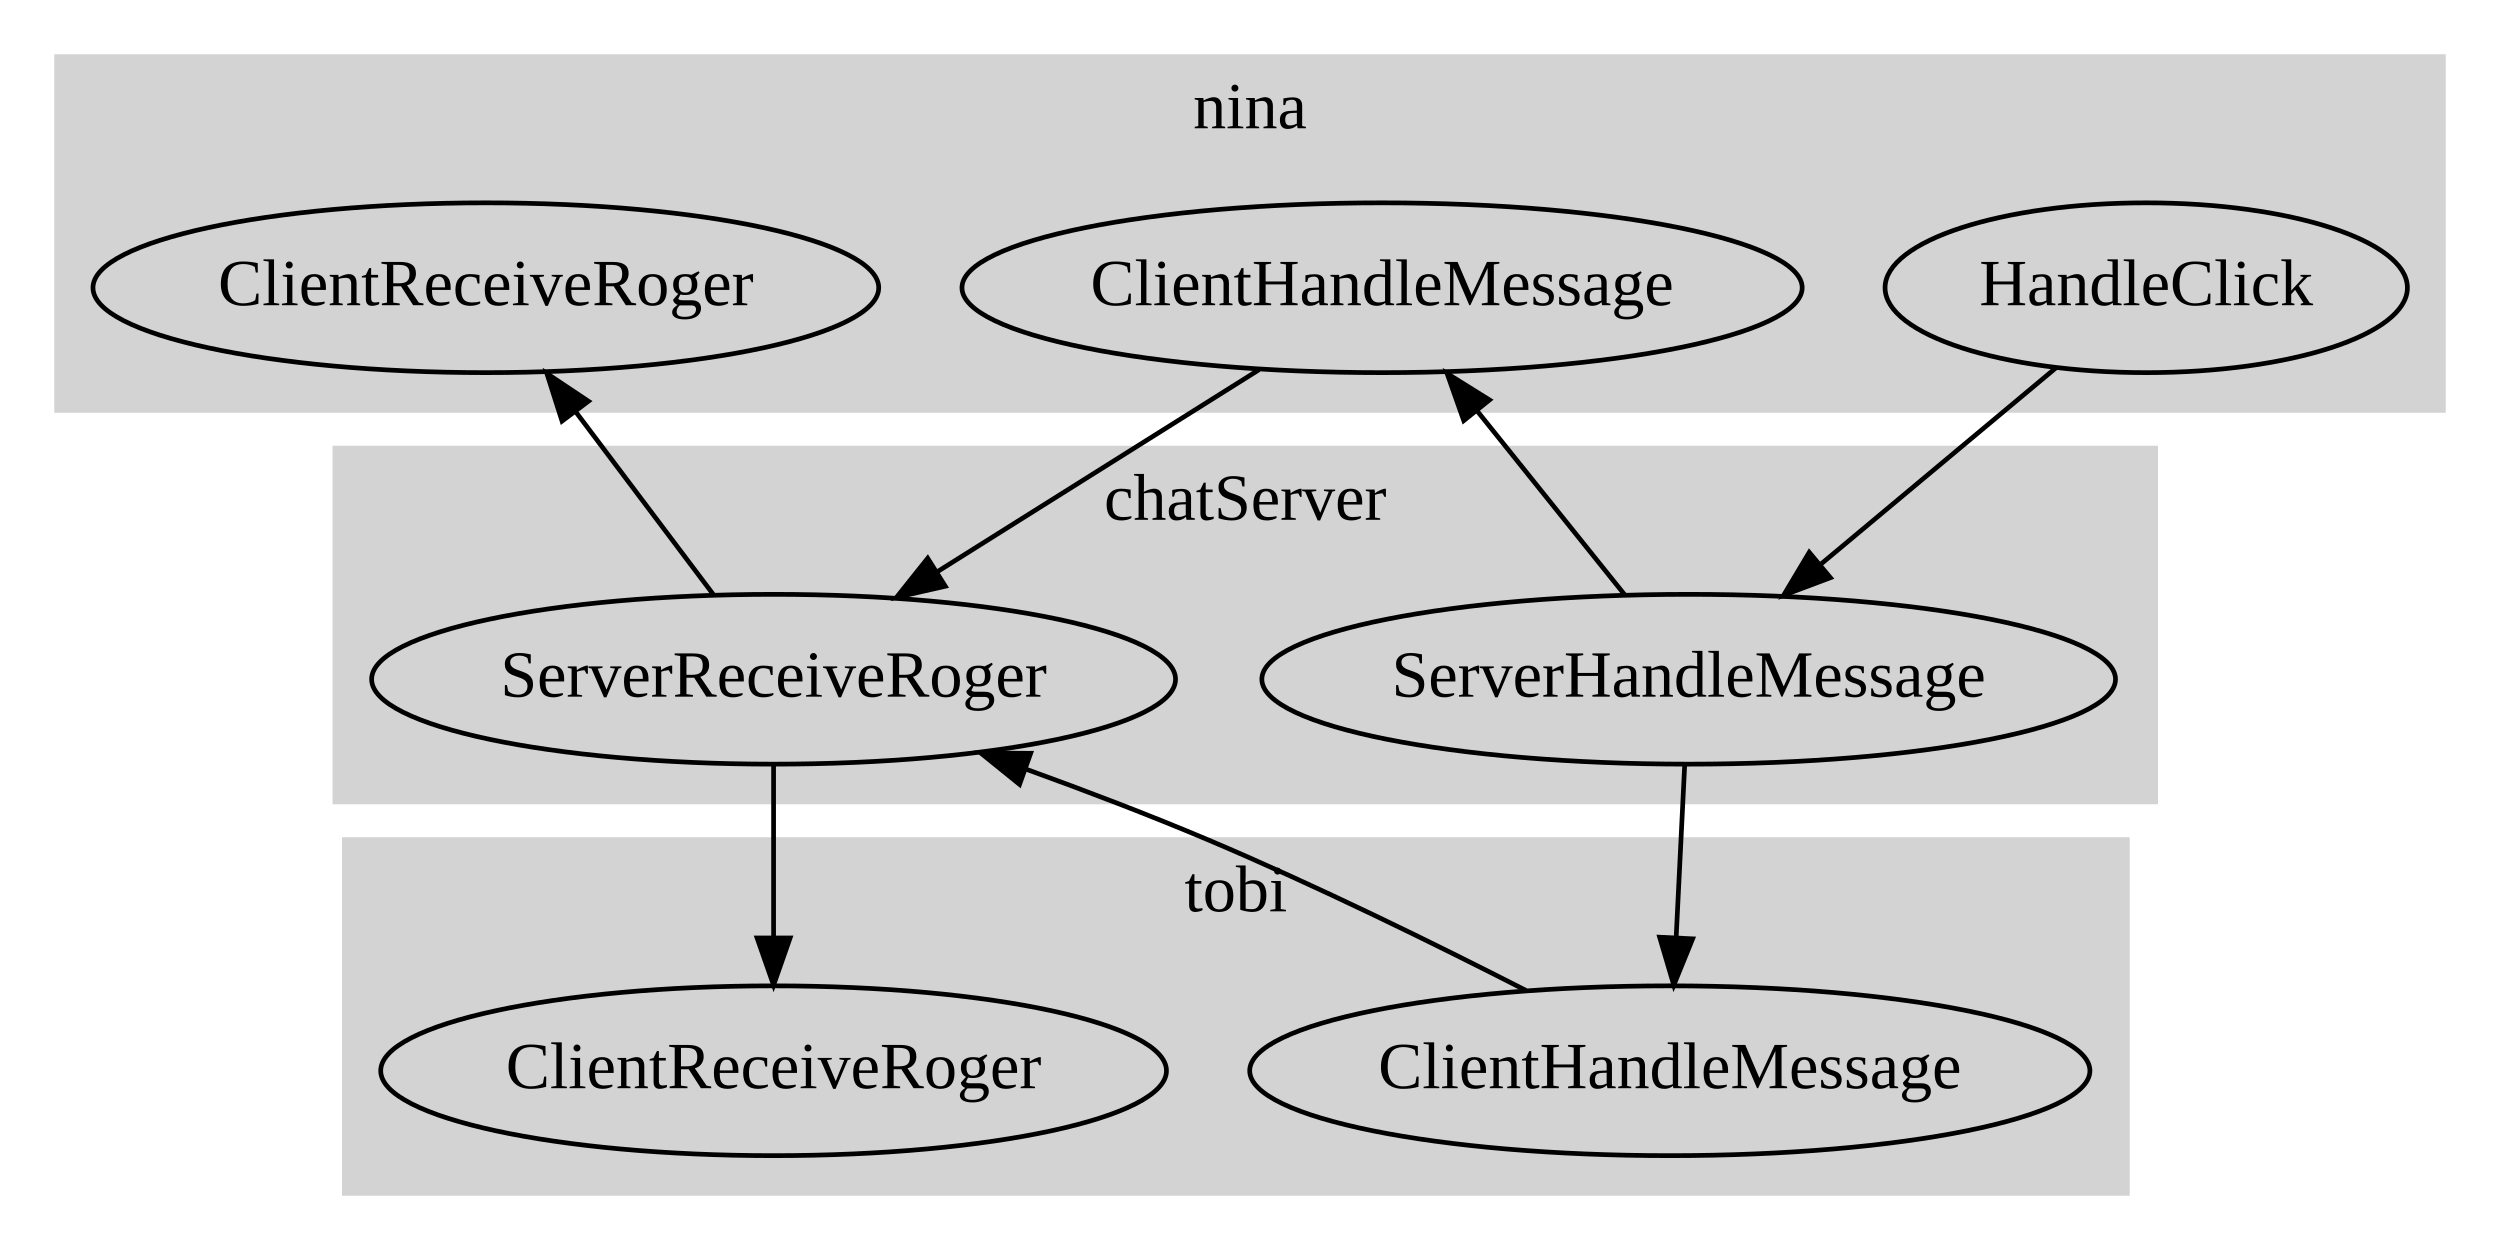
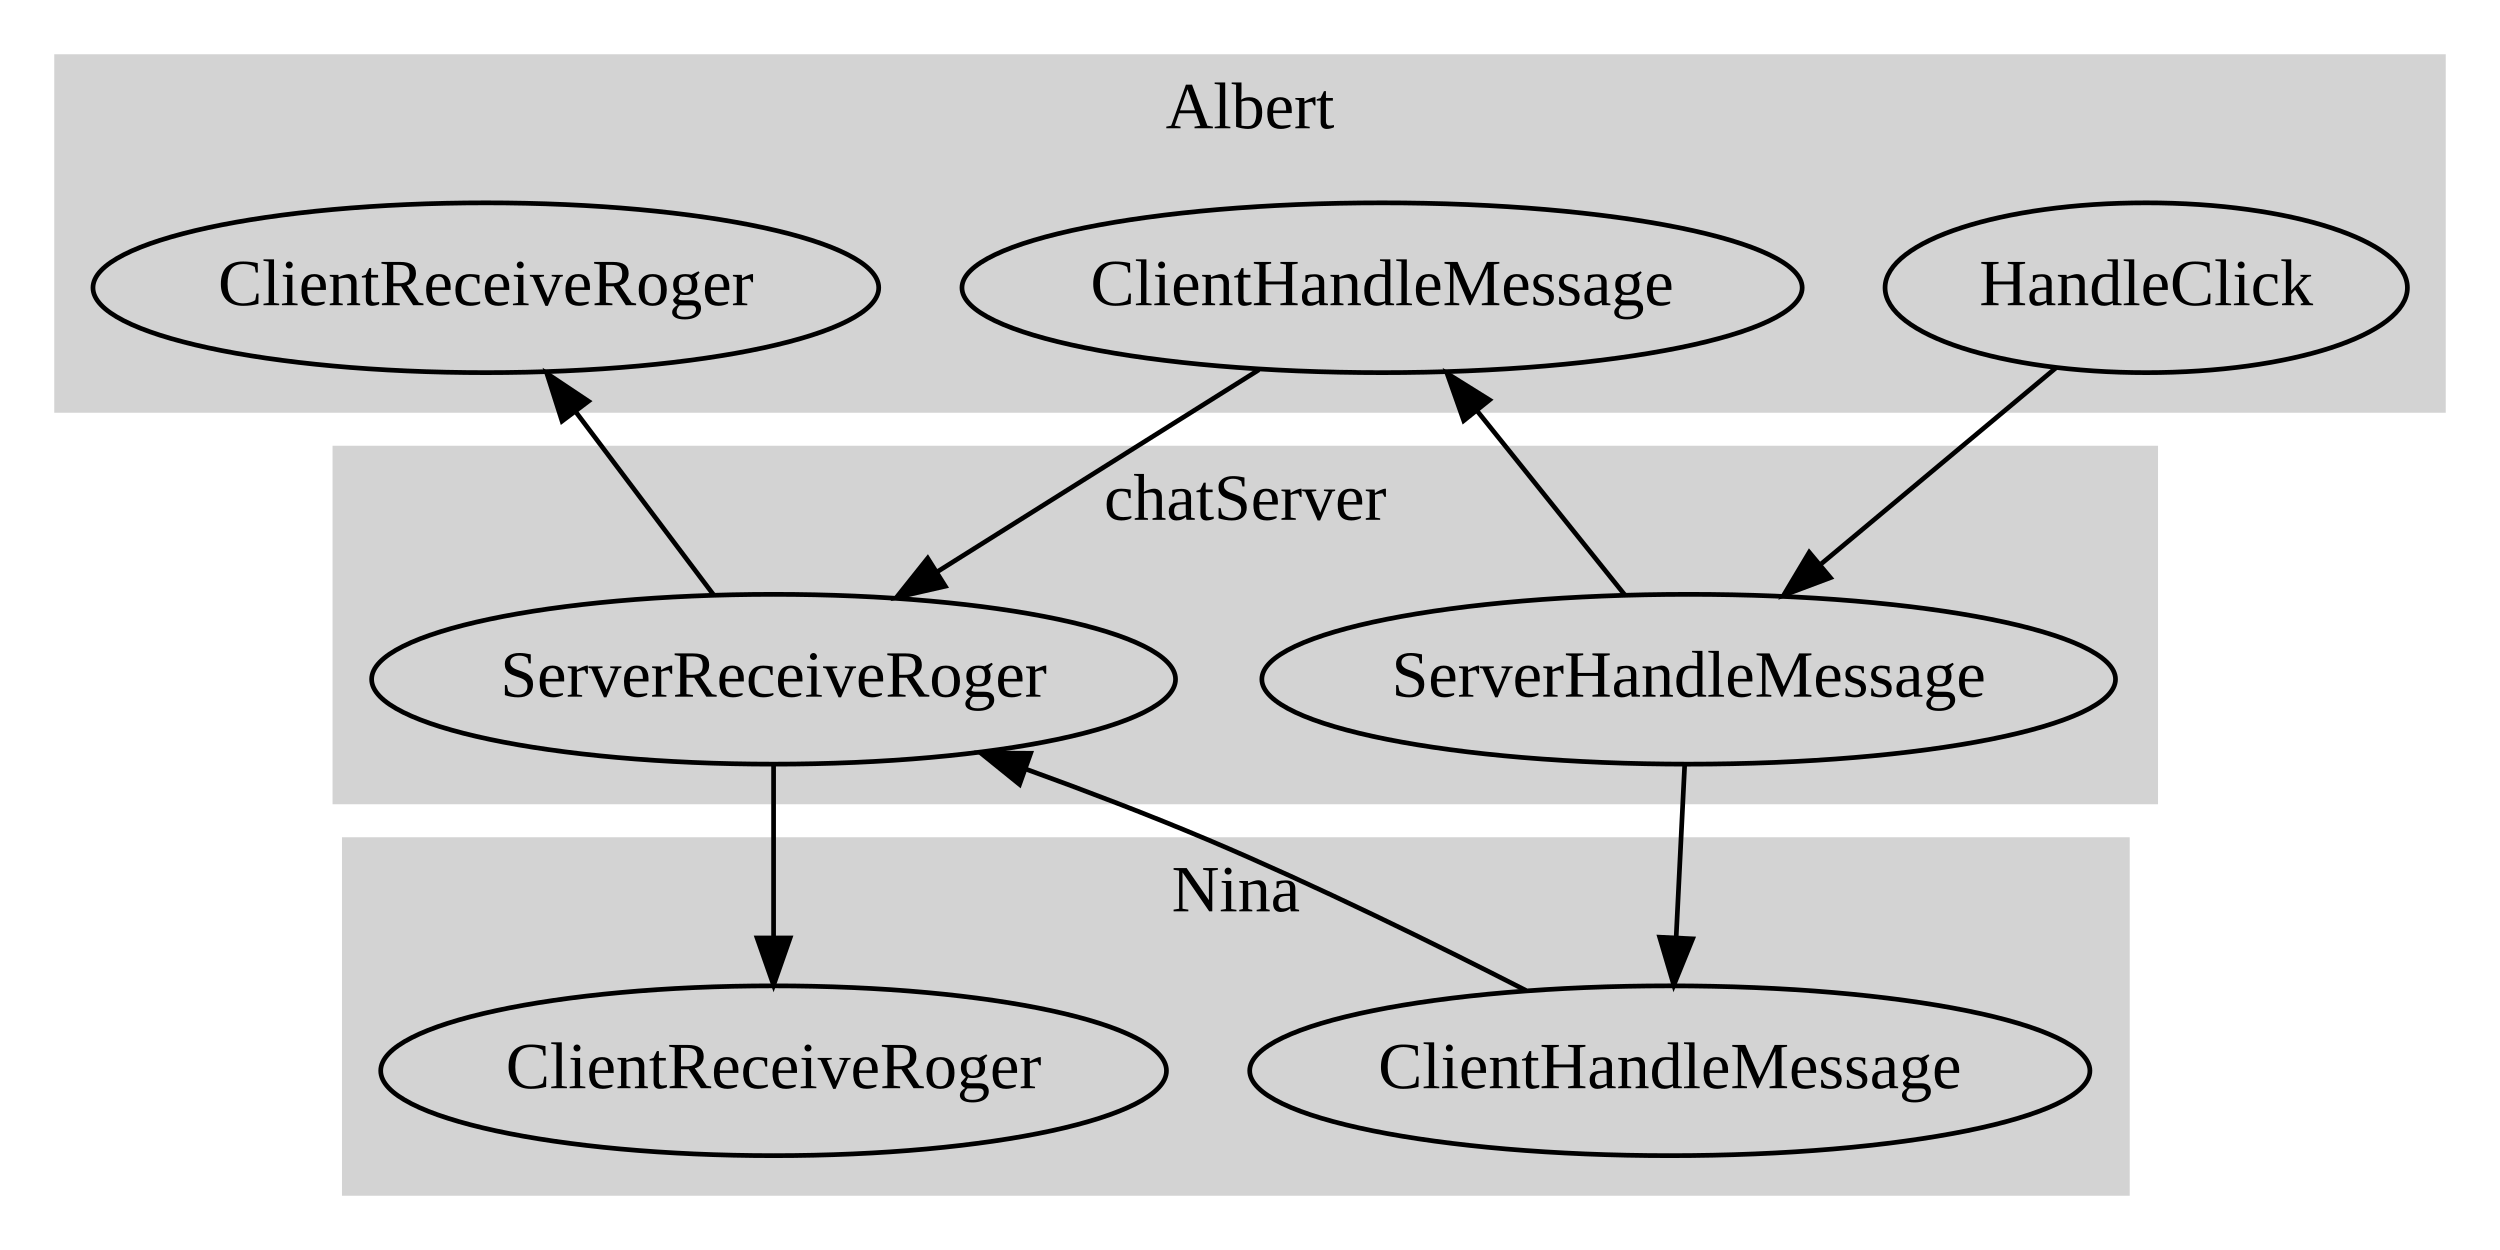
<svg xmlns="http://www.w3.org/2000/svg" width="530pt" height="265pt" viewBox="0.00 0.00 530.00 265.00">
  <g id="graph1" class="graph" transform="scale(1 1) rotate(0) translate(4 261)">
    <polygon fill="white" stroke="white" points="-4,5 -4,-261 527,-261 527,5 -4,5" />
    <g id="graph2" class="cluster">
      <polygon fill="lightgrey" stroke="lightgrey" points="8,-174 8,-249 514,-249 514,-174 8,-174" />
-       <text text-anchor="middle" x="261" y="-233.8" font-family="Times New Roman,serif" font-size="14.00">nina</text>
+       <text text-anchor="middle" x="261" y="-233.8" font-family="Times New Roman,serif" font-size="14.00">Albert</text>
    </g>
    <g id="graph3" class="cluster">
      <polygon fill="lightgrey" stroke="lightgrey" points="67,-91 67,-166 453,-166 453,-91 67,-91" />
      <text text-anchor="middle" x="260" y="-150.8" font-family="Times New Roman,serif" font-size="14.00">chatServer</text>
    </g>
    <g id="graph4" class="cluster">
      <polygon fill="lightgrey" stroke="lightgrey" points="69,-8 69,-83 447,-83 447,-8 69,-8" />
-       <text text-anchor="middle" x="258" y="-67.8" font-family="Times New Roman,serif" font-size="14.00">tobi</text>
+       <text text-anchor="middle" x="258" y="-67.8" font-family="Times New Roman,serif" font-size="14.00">Nina</text>
    </g>
    <g id="node2" class="node">
      <ellipse fill="none" stroke="black" cx="451" cy="-200" rx="55.368" ry="18" />
      <text text-anchor="middle" x="451" y="-196.3" font-family="Times New Roman,serif" font-size="14.00">HandleClick</text>
    </g>
    <g id="node6" class="node">
      <ellipse fill="none" stroke="black" cx="354" cy="-117" rx="90.488" ry="18" />
      <text text-anchor="middle" x="354" y="-113.3" font-family="Times New Roman,serif" font-size="14.00">ServerHandleMessage</text>
    </g>
    <g id="edge5" class="edge">
      <path fill="none" stroke="black" d="M431.836,-182.997C417.637,-171.14 398.064,-154.796 382.099,-141.464" />
      <polygon fill="black" stroke="black" points="384.045,-138.529 374.126,-134.806 379.558,-143.902 384.045,-138.529" />
    </g>
    <g id="node3" class="node">
      <ellipse fill="none" stroke="black" cx="289" cy="-200" rx="89.063" ry="18" />
      <text text-anchor="middle" x="289" y="-196.3" font-family="Times New Roman,serif" font-size="14.00">ClientHandleMessage</text>
    </g>
    <g id="node7" class="node">
      <ellipse fill="none" stroke="black" cx="160" cy="-117" rx="85.214" ry="18" />
      <text text-anchor="middle" x="160" y="-113.3" font-family="Times New Roman,serif" font-size="14.00">ServerReceiveRoger</text>
    </g>
-     <g id="edge9" class="edge">
+     <g id="edge11" class="edge">
      <path fill="none" stroke="black" d="M262.895,-182.608C243.224,-170.257 216.063,-153.202 194.585,-139.716" />
      <polygon fill="black" stroke="black" points="196.396,-136.721 186.066,-134.367 192.674,-142.649 196.396,-136.721" />
    </g>
    <g id="node4" class="node">
      <ellipse fill="none" stroke="black" cx="99" cy="-200" rx="83.289" ry="18" />
      <text text-anchor="middle" x="99" y="-196.3" font-family="Times New Roman,serif" font-size="14.00">ClientReceiveRoger</text>
    </g>
-     <g id="edge7" class="edge">
+     <g id="edge9" class="edge">
      <path fill="none" stroke="black" d="M340.458,-134.876C331.402,-146.161 319.325,-161.21 309.148,-173.893" />
      <polygon fill="black" stroke="black" points="306.314,-171.832 302.785,-181.822 311.773,-176.213 306.314,-171.832" />
    </g>
    <g id="node9" class="node">
      <ellipse fill="none" stroke="black" cx="350" cy="-34" rx="89.063" ry="18" />
      <text text-anchor="middle" x="350" y="-30.3" font-family="Times New Roman,serif" font-size="14.00">ClientHandleMessage</text>
    </g>
-     <g id="edge11" class="edge">
+     <g id="edge7" class="edge">
      <path fill="none" stroke="black" d="M353.152,-98.822C352.627,-88.19 351.941,-74.306 351.343,-62.203" />
      <polygon fill="black" stroke="black" points="354.836,-61.968 350.847,-52.153 347.845,-62.314 354.836,-61.968" />
    </g>
-     <g id="edge15" class="edge">
+     <g id="edge17" class="edge">
      <path fill="none" stroke="black" d="M147.291,-134.876C138.873,-146.054 127.675,-160.924 118.181,-173.53" />
      <polygon fill="black" stroke="black" points="115.156,-171.728 111.937,-181.822 120.748,-175.939 115.156,-171.728" />
    </g>
    <g id="node10" class="node">
      <ellipse fill="none" stroke="black" cx="160" cy="-34" rx="83.289" ry="18" />
      <text text-anchor="middle" x="160" y="-30.3" font-family="Times New Roman,serif" font-size="14.00">ClientReceiveRoger</text>
    </g>
-     <g id="edge17" class="edge">
+     <g id="edge15" class="edge">
      <path fill="none" stroke="black" d="M160,-98.822C160,-88.19 160,-74.306 160,-62.203" />
      <polygon fill="black" stroke="black" points="163.5,-62.153 160,-52.153 156.5,-62.153 163.5,-62.153" />
    </g>
    <g id="edge13" class="edge">
      <path fill="none" stroke="black" d="M319.509,-51.022C300.37,-60.806 275.034,-73.263 252,-83 239.67,-88.212 226.202,-93.346 213.469,-97.954" />
      <polygon fill="black" stroke="black" points="212.147,-94.71 203.906,-101.369 214.501,-101.302 212.147,-94.71" />
    </g>
  </g>
</svg>
